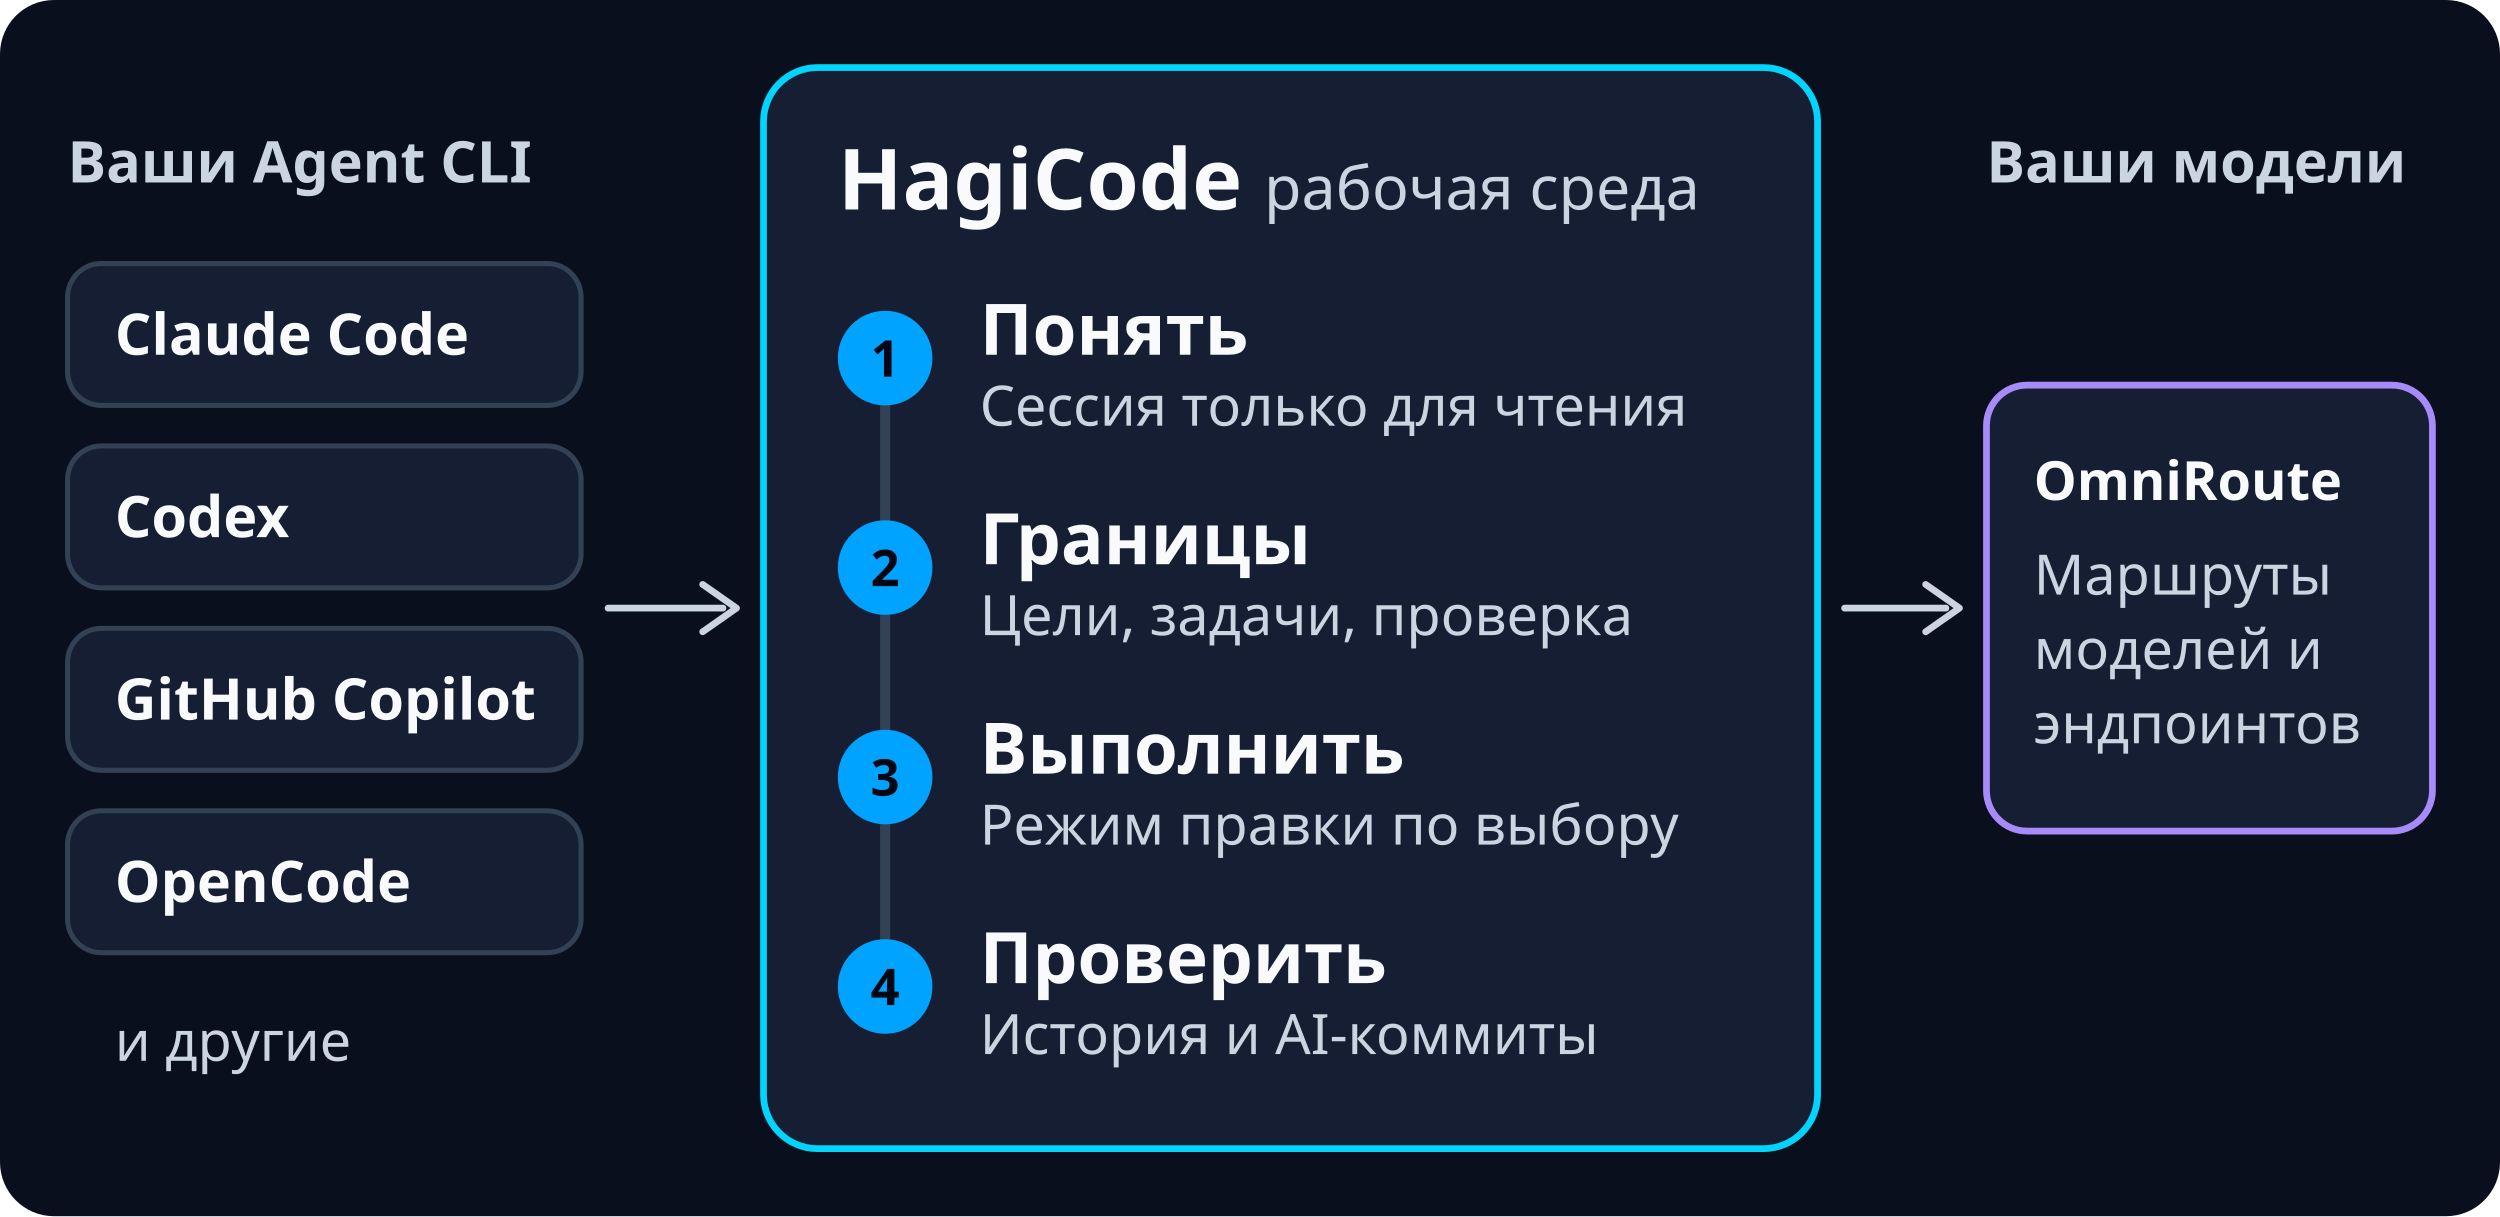
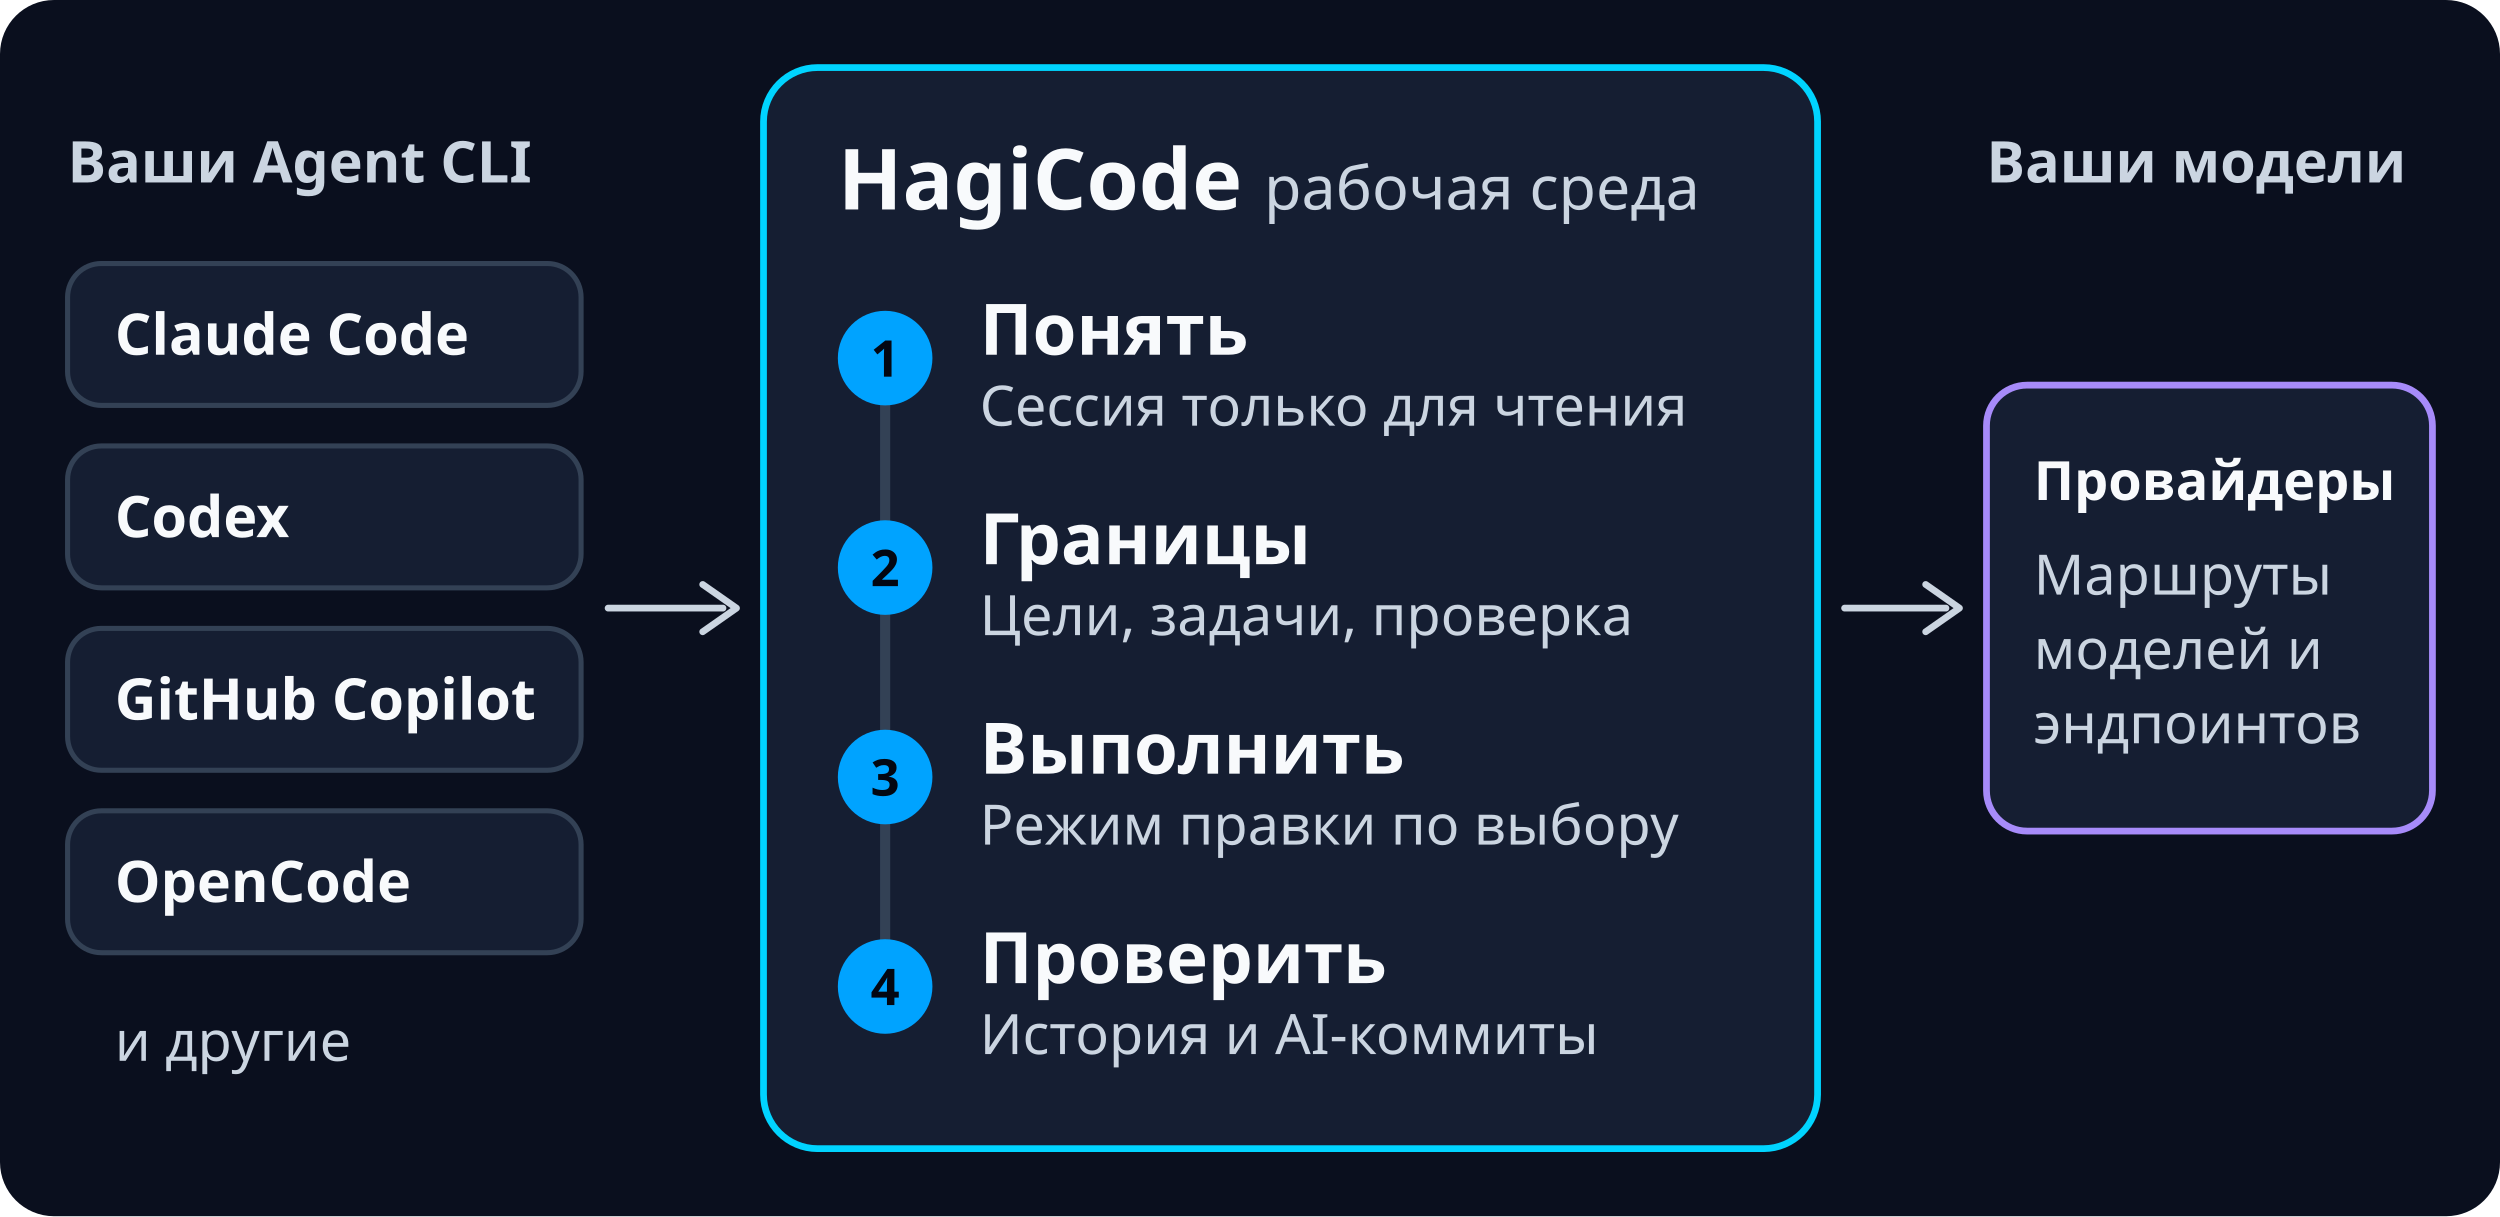
<svg xmlns="http://www.w3.org/2000/svg" viewBox="0 0 740 360" width="740" height="360" role="img" aria-labelledby="t d">
  <style>
    text{font-family:-apple-system, "Segoe UI", "Noto Sans", Helvetica, Arial, sans-serif}
    .h{font-size:17px;font-weight:600;fill:#CBD5E1}
    .t{font-size:17px;font-weight:600;fill:#F8FAFC}
    .s{font-size:21px;font-weight:700;fill:#F8FAFC}
    .d{font-size:16.5px;fill:#CBD5E1}
    .n{font-size:15px;font-weight:700;fill:#030712}
    .ring{opacity:0;transform-box:fill-box;transform-origin:center;animation:pulse 7s cubic-bezier(.22,1,.36,1) infinite}
    @keyframes pulse{0%{opacity:.85;transform:scale(1)}16%{opacity:0;transform:scale(2.1)}100%{opacity:0;transform:scale(2.1)}}
    @media (prefers-reduced-motion:reduce){.ring{animation:none}}
  </style>
  <rect width="740" height="360" rx="16" fill="#0A0F1E" />
  <text x="20" y="54" class="h">Ваши Agent CLI</text>
  <rect x="20" y="78" width="152" height="42" rx="10" fill="#151E32" stroke="#334155" stroke-width="1.5" />
  <text x="34" y="105" class="t">Claude Code</text>
  <rect x="20" y="132" width="152" height="42" rx="10" fill="#151E32" stroke="#334155" stroke-width="1.5" />
  <text x="34" y="159" class="t">Codex</text>
  <rect x="20" y="186" width="152" height="42" rx="10" fill="#151E32" stroke="#334155" stroke-width="1.5" />
  <text x="34" y="213" class="t">GitHub Copilot</text>
  <rect x="20" y="240" width="152" height="42" rx="10" fill="#151E32" stroke="#334155" stroke-width="1.5" />
  <text x="34" y="267" class="t">OpenCode</text>
  <text x="34" y="314" class="d">и другие</text>
  <path d="M180 180H214" stroke="#CBD5E1" stroke-width="2" stroke-linecap="round" />
  <path d="M208 173L218 180L208 187" fill="none" stroke="#CBD5E1" stroke-width="2" stroke-linecap="round" stroke-linejoin="round" />
  <rect x="226" y="20" width="312" height="320" rx="16" fill="#151E32" stroke="#00D4FF" stroke-width="2" />
  <text x="248" y="62" class="s" style="font-size:25px">HagiCode <tspan style="font-weight:500;fill:#CBD5E1;font-size:18px">рабочая среда</tspan>
  </text>
  <path d="M262 106V292" stroke="#334155" stroke-width="3" stroke-linecap="round" />
  <circle class="ring" style="animation-delay:0.0s" cx="262" cy="106" r="14" fill="none" stroke="#00D4FF" stroke-width="2.5" />
  <circle cx="262" cy="106" r="14" fill="#00A3FF" />
  <text x="262" y="111.5" text-anchor="middle" class="n">1</text>
  <text x="290" y="105" class="s">Понять</text>
  <text x="290" y="126" class="d">Сессия только для чтения</text>
  <circle class="ring" style="animation-delay:1.3s" cx="262" cy="168" r="14" fill="none" stroke="#00D4FF" stroke-width="2.5" />
  <circle cx="262" cy="168" r="14" fill="#00A3FF" />
  <text x="262" y="173.5" text-anchor="middle" class="n">2</text>
  <text x="290" y="167" class="s">Границы</text>
  <text x="290" y="188" class="d">Цели, задачи, проверка</text>
  <circle class="ring" style="animation-delay:2.6s" cx="262" cy="230" r="14" fill="none" stroke="#00D4FF" stroke-width="2.5" />
  <circle cx="262" cy="230" r="14" fill="#00A3FF" />
  <text x="262" y="235.5" text-anchor="middle" class="n">3</text>
  <text x="290" y="229" class="s">Выполнить</text>
  <text x="290" y="250" class="d">Режим правки по выбору</text>
  <circle class="ring" style="animation-delay:3.9s" cx="262" cy="292" r="14" fill="none" stroke="#00D4FF" stroke-width="2.5" />
  <circle cx="262" cy="292" r="14" fill="#00A3FF" />
  <text x="262" y="297.5" text-anchor="middle" class="n">4</text>
  <text x="290" y="291" class="s">Проверить</text>
  <text x="290" y="312" class="d">История и AI-коммиты</text>
  <path d="M546 180H576" stroke="#CBD5E1" stroke-width="2" stroke-linecap="round" />
  <path d="M570 173L580 180L570 187" fill="none" stroke="#CBD5E1" stroke-width="2" stroke-linecap="round" stroke-linejoin="round" />
  <text x="588" y="54" class="h">Ваши модели</text>
  <rect x="588" y="114" width="132" height="132" rx="12" fill="#151E32" stroke="#A78BFA" stroke-width="2" />
-   <text x="602" y="148" class="t" style="font-size:16px;font-weight:700">OmniRoute</text>
+   <text x="602" y="148" class="t" style="font-size:16px;font-weight:700">Провайдеры</text>
  <text x="602" y="176" class="d">Маршруты</text>
  <text x="602" y="198" class="d">моделей и</text>
  <text x="602" y="220" class="d">эндпоинтов</text>
</svg>
